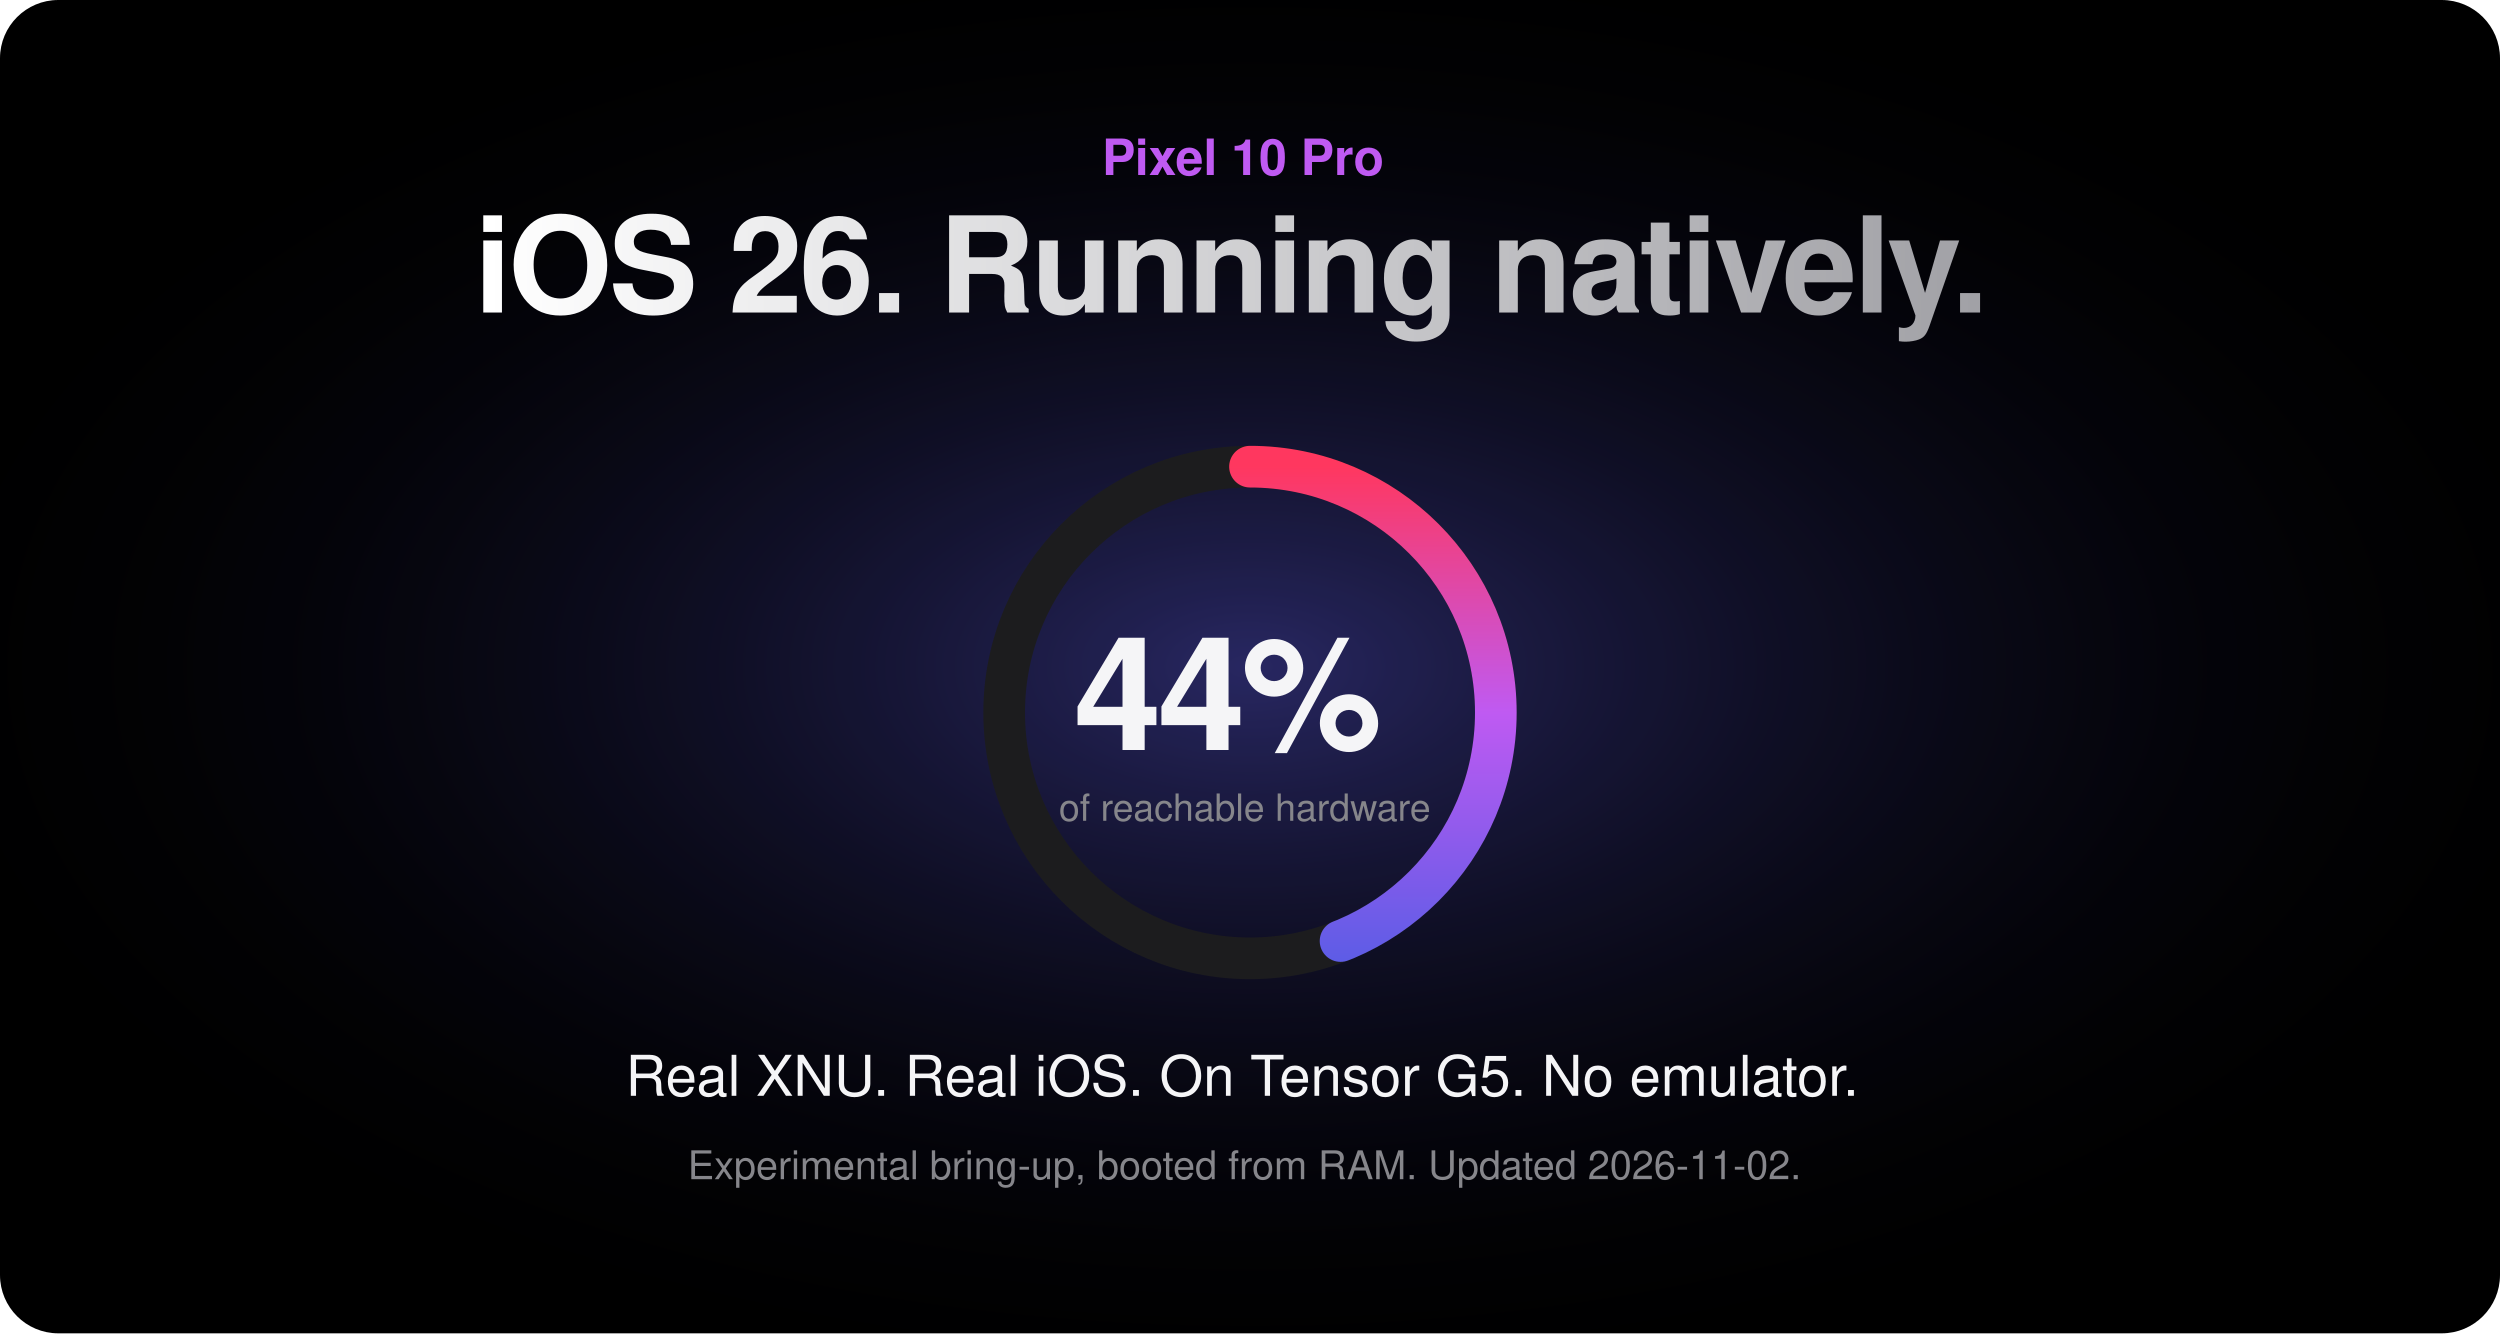
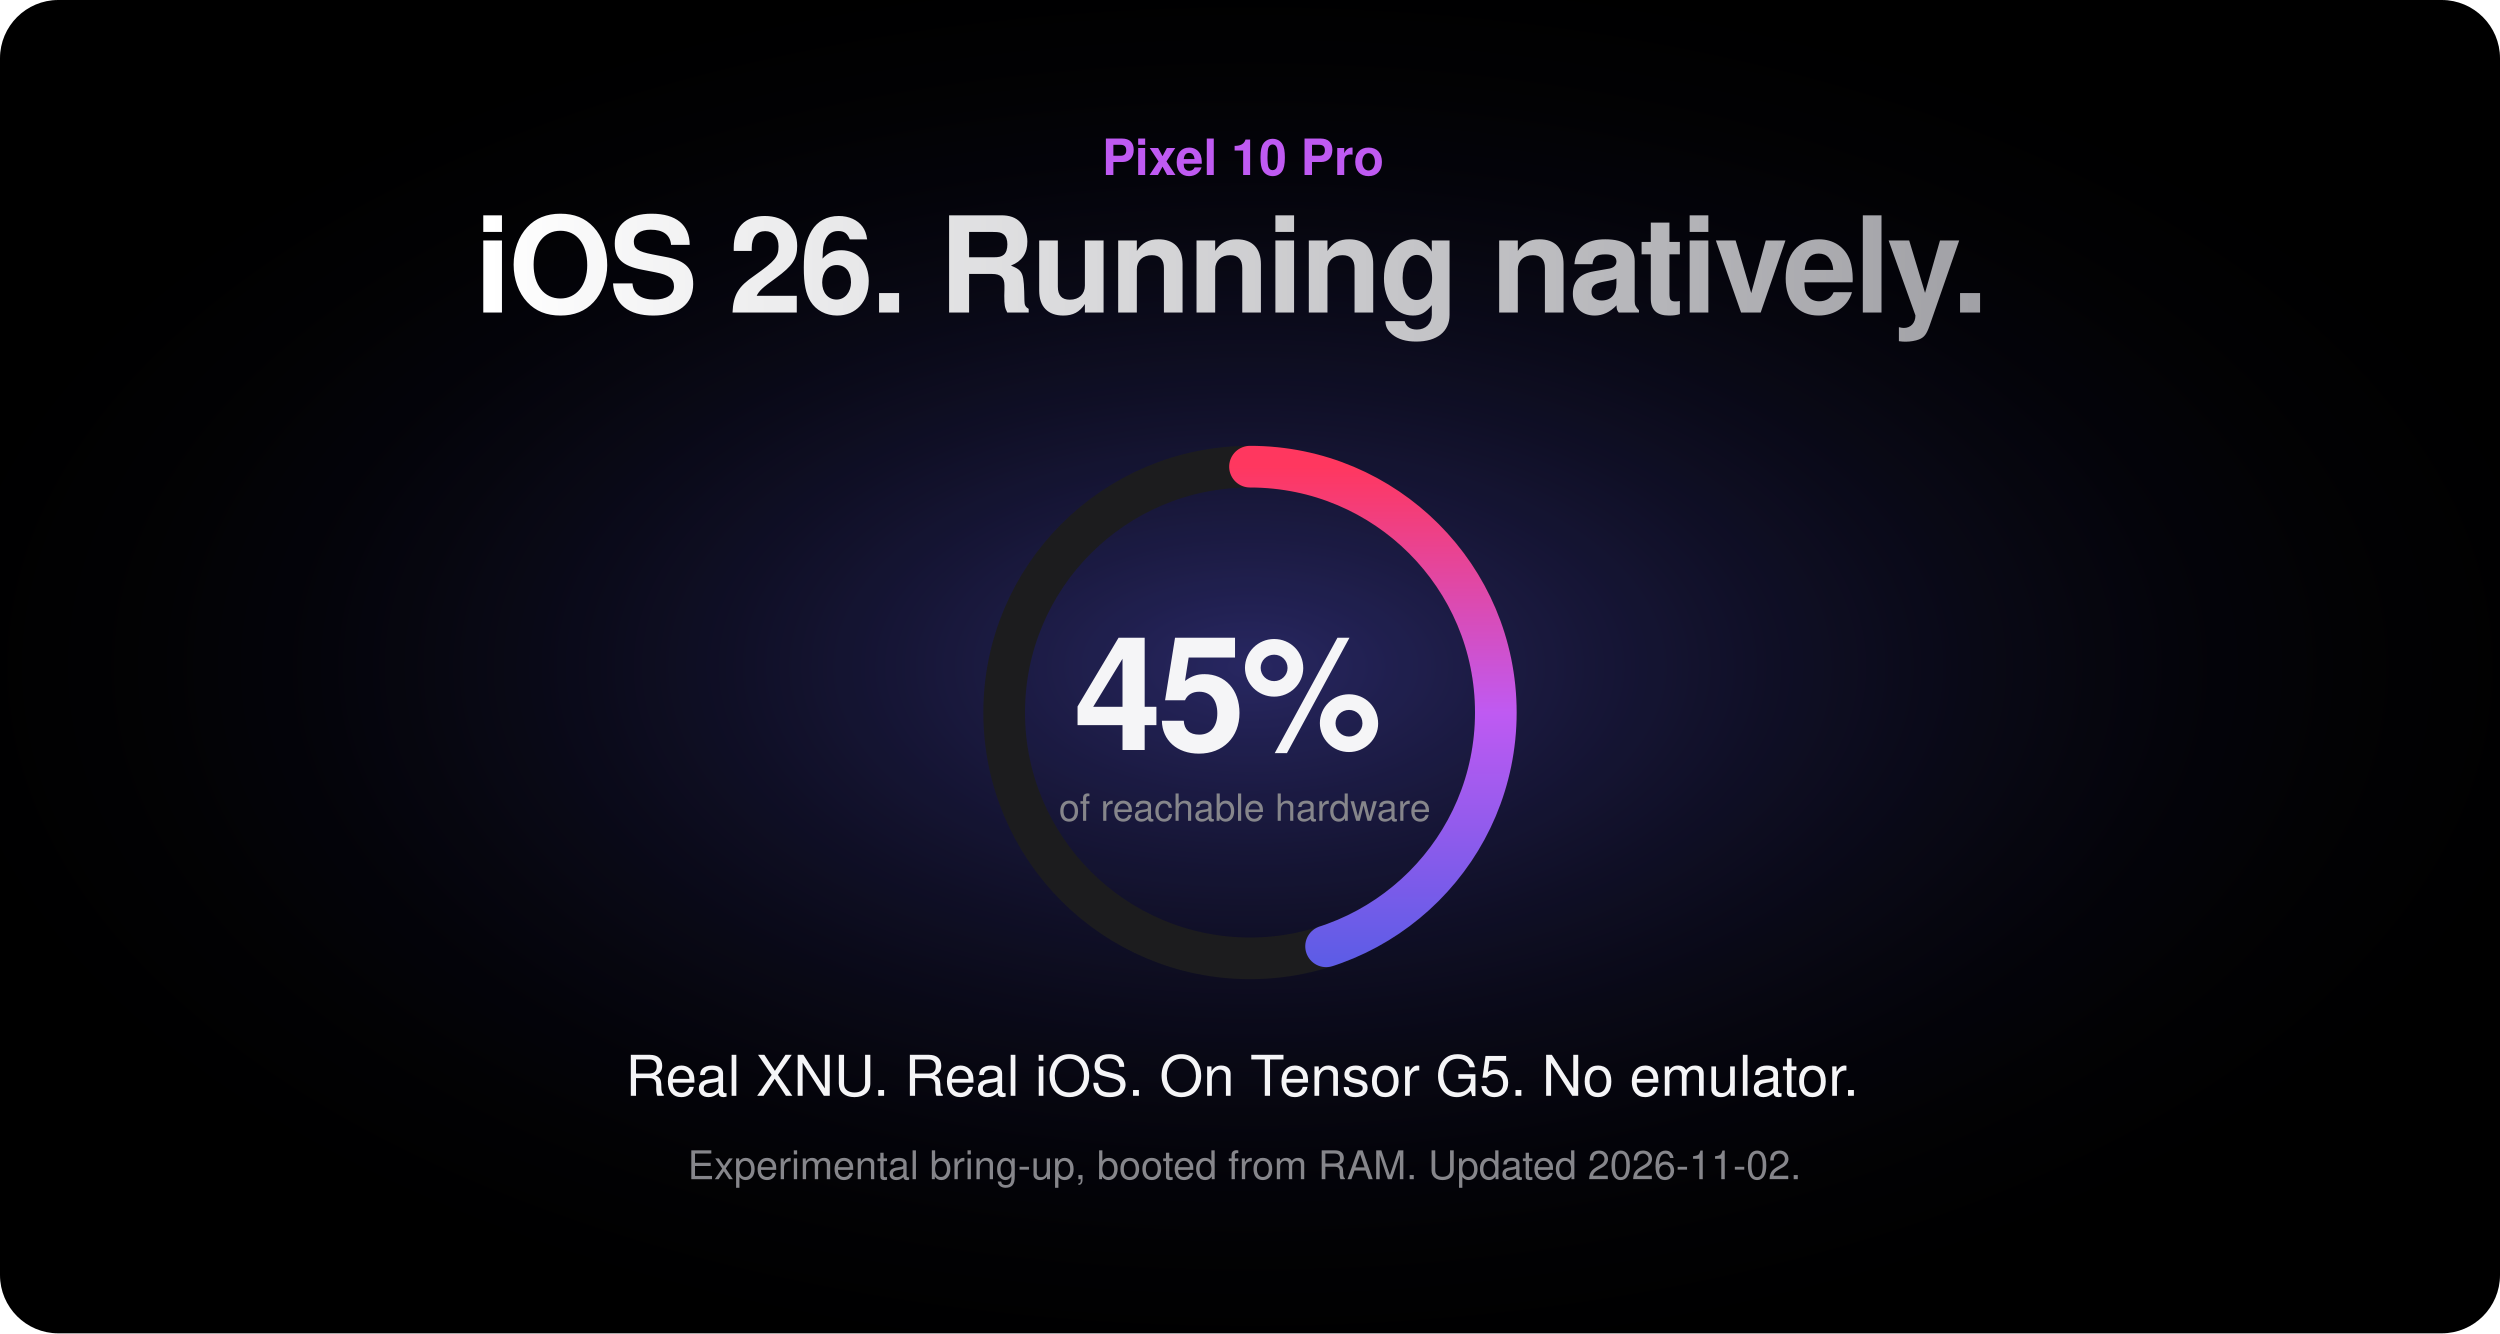
- <svg xmlns="http://www.w3.org/2000/svg" viewBox="0 0 1200 640" role="img" aria-label="iOS 26 on Pixel 10 Pro: 44 percent of reachable hardware">
+ <svg xmlns="http://www.w3.org/2000/svg" viewBox="0 0 1200 640" role="img" aria-label="iOS 26 on Pixel 10 Pro: 45 percent of reachable hardware">
  <defs>
    <linearGradient id="g" x1="0" y1="0" x2="1" y2="0">
      <stop offset="0" stop-color="#5e5ce6" />
      <stop offset=".5" stop-color="#bf5af2" />
      <stop offset="1" stop-color="#ff375f" />
    </linearGradient>
    <radialGradient id="glow" cx=".5" cy=".5" r=".55">
      <stop offset="0" stop-color="#5e5ce6" stop-opacity=".5" />
      <stop offset="1" stop-color="#000" stop-opacity="0" />
    </radialGradient>
    <linearGradient id="t" x1="0" y1="0" x2="1" y2="0">
      <stop offset="0" stop-color="#fff" />
      <stop offset="1" stop-color="#a1a1a6" />
    </linearGradient>
  </defs>
  <rect width="1200" height="640" rx="28" fill="#000" />
  <rect width="1200" height="640" rx="28" fill="url(#glow)" opacity=".85">
    <animate attributeName="opacity" values=".55;1;.55" dur="6s" repeatCount="indefinite" />
  </rect>
  <text font-family="-apple-system,BlinkMacSystemFont,'SF Pro Display','Helvetica Neue',Helvetica,Arial,sans-serif" x="600" y="84" text-anchor="middle" font-size="24" font-weight="600" fill="#bf5af2">Pixel 10 Pro<animate attributeName="opacity" values="0;0;1" keyTimes="0;0.000;1" calcMode="spline" keySplines="0 0 1 1;.2 .8 .2 1" dur="1.00s" fill="freeze" />
    <animateTransform attributeName="transform" type="translate" values="0 22;0 22;0 0" keyTimes="0;0.000;1" calcMode="spline" keySplines="0 0 1 1;.2 .8 .2 1" dur="1.00s" fill="freeze" />
  </text>
  <text font-family="-apple-system,BlinkMacSystemFont,'SF Pro Display','Helvetica Neue',Helvetica,Arial,sans-serif" x="600" y="150" text-anchor="middle" font-size="64" font-weight="700" letter-spacing="-1.5" fill="url(#t)">iOS 26. Running natively.<animate attributeName="opacity" values="0;0;1" keyTimes="0;0.130;1" calcMode="spline" keySplines="0 0 1 1;.2 .8 .2 1" dur="1.15s" fill="freeze" />
    <animateTransform attributeName="transform" type="translate" values="0 22;0 22;0 0" keyTimes="0;0.130;1" calcMode="spline" keySplines="0 0 1 1;.2 .8 .2 1" dur="1.15s" fill="freeze" />
  </text>
  <g transform="rotate(-90 600 342)">
    <circle cx="600" cy="342" r="118" fill="none" stroke="#1c1c1e" stroke-width="20" />
-     <circle cx="600" cy="342" r="118" fill="none" stroke="url(#g)" stroke-width="20" stroke-linecap="round" stroke-dasharray="741.4" stroke-dashoffset="415.2">
-       <animate attributeName="stroke-dashoffset" values="741.4;741.4;415.2" keyTimes="0;.17;1" calcMode="spline" keySplines="0 0 1 1;.3 .7 .2 1" dur="3s" fill="freeze" />
+     <circle cx="600" cy="342" r="118" fill="none" stroke="url(#g)" stroke-width="20" stroke-linecap="round" stroke-dasharray="741.4" stroke-dashoffset="407.8">
+       <animate attributeName="stroke-dashoffset" values="741.4;741.4;407.8" keyTimes="0;.17;1" calcMode="spline" keySplines="0 0 1 1;.3 .7 .2 1" dur="3s" fill="freeze" />
    </circle>
  </g>
-   <text font-family="-apple-system,BlinkMacSystemFont,'SF Pro Display','Helvetica Neue',Helvetica,Arial,sans-serif" x="600" y="360" text-anchor="middle" font-size="76" font-weight="700" letter-spacing="-2" fill="#f5f5f7">44%<animate attributeName="opacity" values="0;0;1" keyTimes="0;0.474;1" calcMode="spline" keySplines="0 0 1 1;.2 .8 .2 1" dur="1.90s" fill="freeze" />
+   <text font-family="-apple-system,BlinkMacSystemFont,'SF Pro Display','Helvetica Neue',Helvetica,Arial,sans-serif" x="600" y="360" text-anchor="middle" font-size="76" font-weight="700" letter-spacing="-2" fill="#f5f5f7">45%<animate attributeName="opacity" values="0;0;1" keyTimes="0;0.474;1" calcMode="spline" keySplines="0 0 1 1;.2 .8 .2 1" dur="1.90s" fill="freeze" />
    <animateTransform attributeName="transform" type="translate" values="0 22;0 22;0 0" keyTimes="0;0.474;1" calcMode="spline" keySplines="0 0 1 1;.2 .8 .2 1" dur="1.90s" fill="freeze" />
  </text>
  <text font-family="-apple-system,BlinkMacSystemFont,'SF Pro Display','Helvetica Neue',Helvetica,Arial,sans-serif" x="600" y="394" text-anchor="middle" font-size="18" font-weight="400" fill="#86868b">of reachable hardware<animate attributeName="opacity" values="0;0;1" keyTimes="0;0.524;1" calcMode="spline" keySplines="0 0 1 1;.2 .8 .2 1" dur="2.10s" fill="freeze" />
    <animateTransform attributeName="transform" type="translate" values="0 22;0 22;0 0" keyTimes="0;0.524;1" calcMode="spline" keySplines="0 0 1 1;.2 .8 .2 1" dur="2.10s" fill="freeze" />
  </text>
  <text font-family="-apple-system,BlinkMacSystemFont,'SF Pro Display','Helvetica Neue',Helvetica,Arial,sans-serif" x="600" y="526" text-anchor="middle" font-size="27" font-weight="500" fill="#f5f5f7">Real XNU. Real iOS. On Tensor G5. No emulator.<animate attributeName="opacity" values="0;0;1" keyTimes="0;0.565;1" calcMode="spline" keySplines="0 0 1 1;.2 .8 .2 1" dur="2.30s" fill="freeze" />
    <animateTransform attributeName="transform" type="translate" values="0 22;0 22;0 0" keyTimes="0;0.565;1" calcMode="spline" keySplines="0 0 1 1;.2 .8 .2 1" dur="2.30s" fill="freeze" />
  </text>
  <text font-family="-apple-system,BlinkMacSystemFont,'SF Pro Display','Helvetica Neue',Helvetica,Arial,sans-serif" x="600" y="566" text-anchor="middle" font-size="19" font-weight="400" fill="#86868b">Experimental bring-up, booted from RAM. Updated 2026-11-02.<animate attributeName="opacity" values="0;0;1" keyTimes="0;0.600;1" calcMode="spline" keySplines="0 0 1 1;.2 .8 .2 1" dur="2.50s" fill="freeze" />
    <animateTransform attributeName="transform" type="translate" values="0 22;0 22;0 0" keyTimes="0;0.600;1" calcMode="spline" keySplines="0 0 1 1;.2 .8 .2 1" dur="2.50s" fill="freeze" />
  </text>
</svg>
